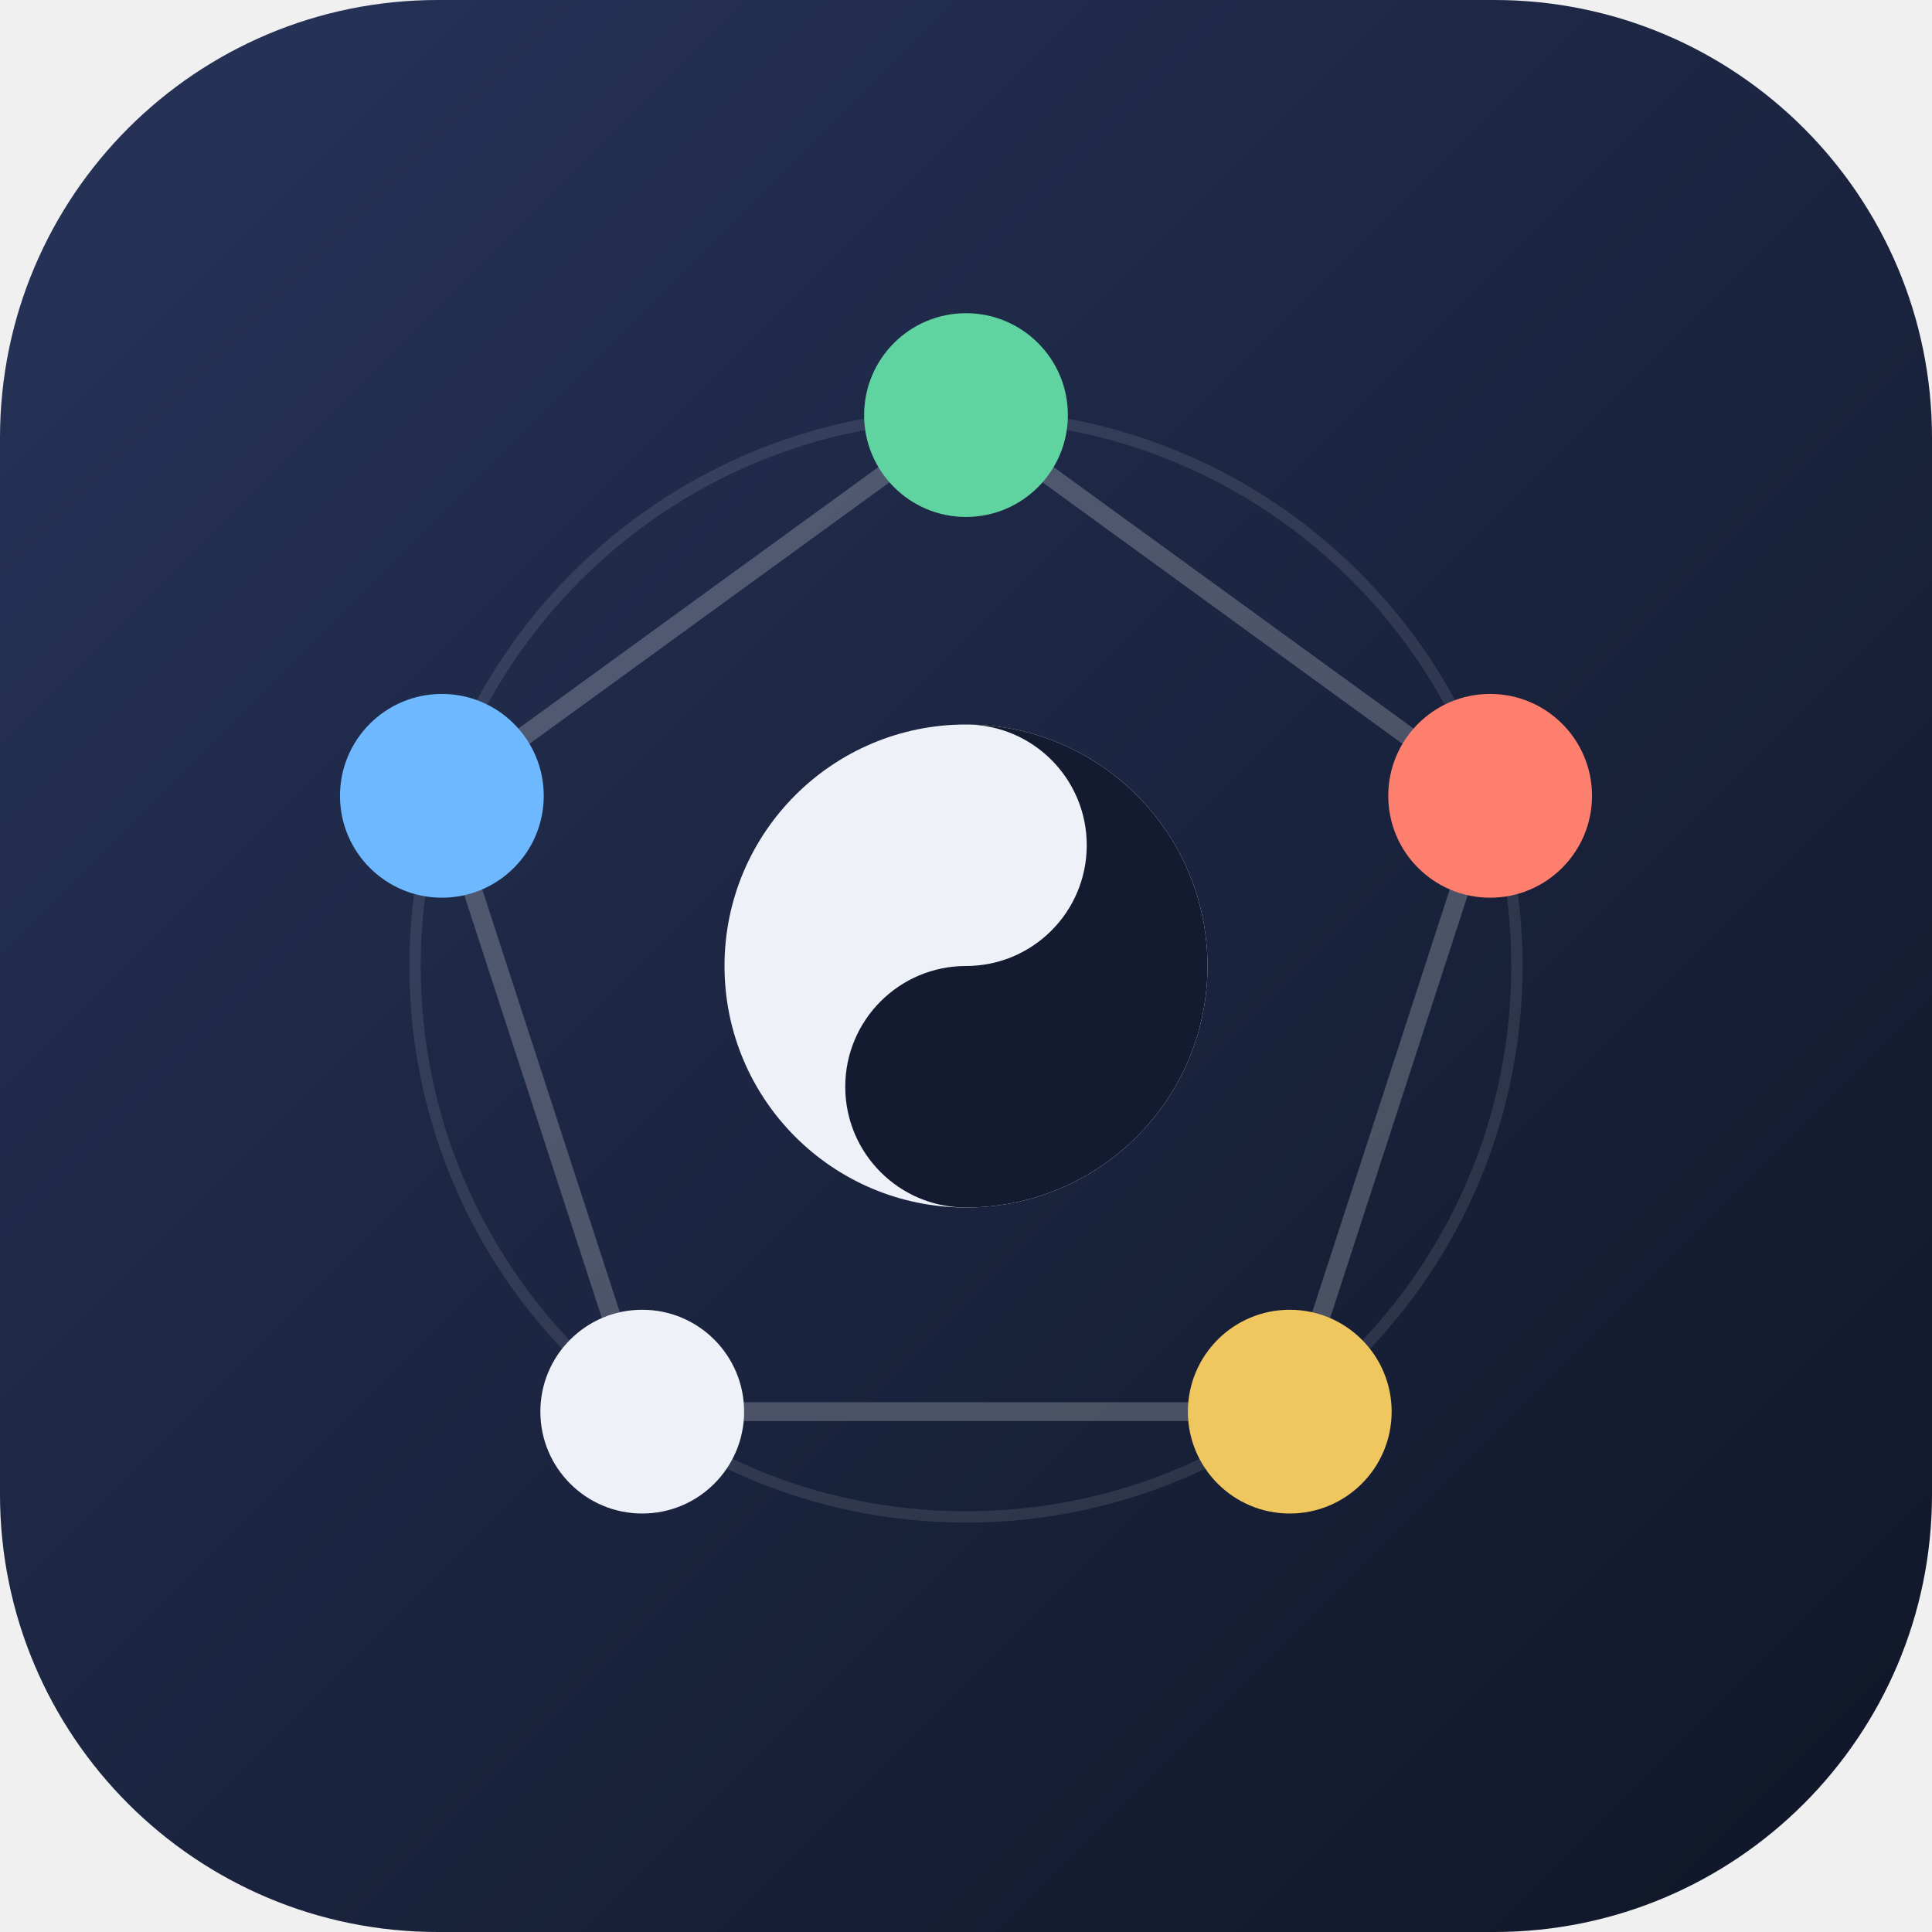
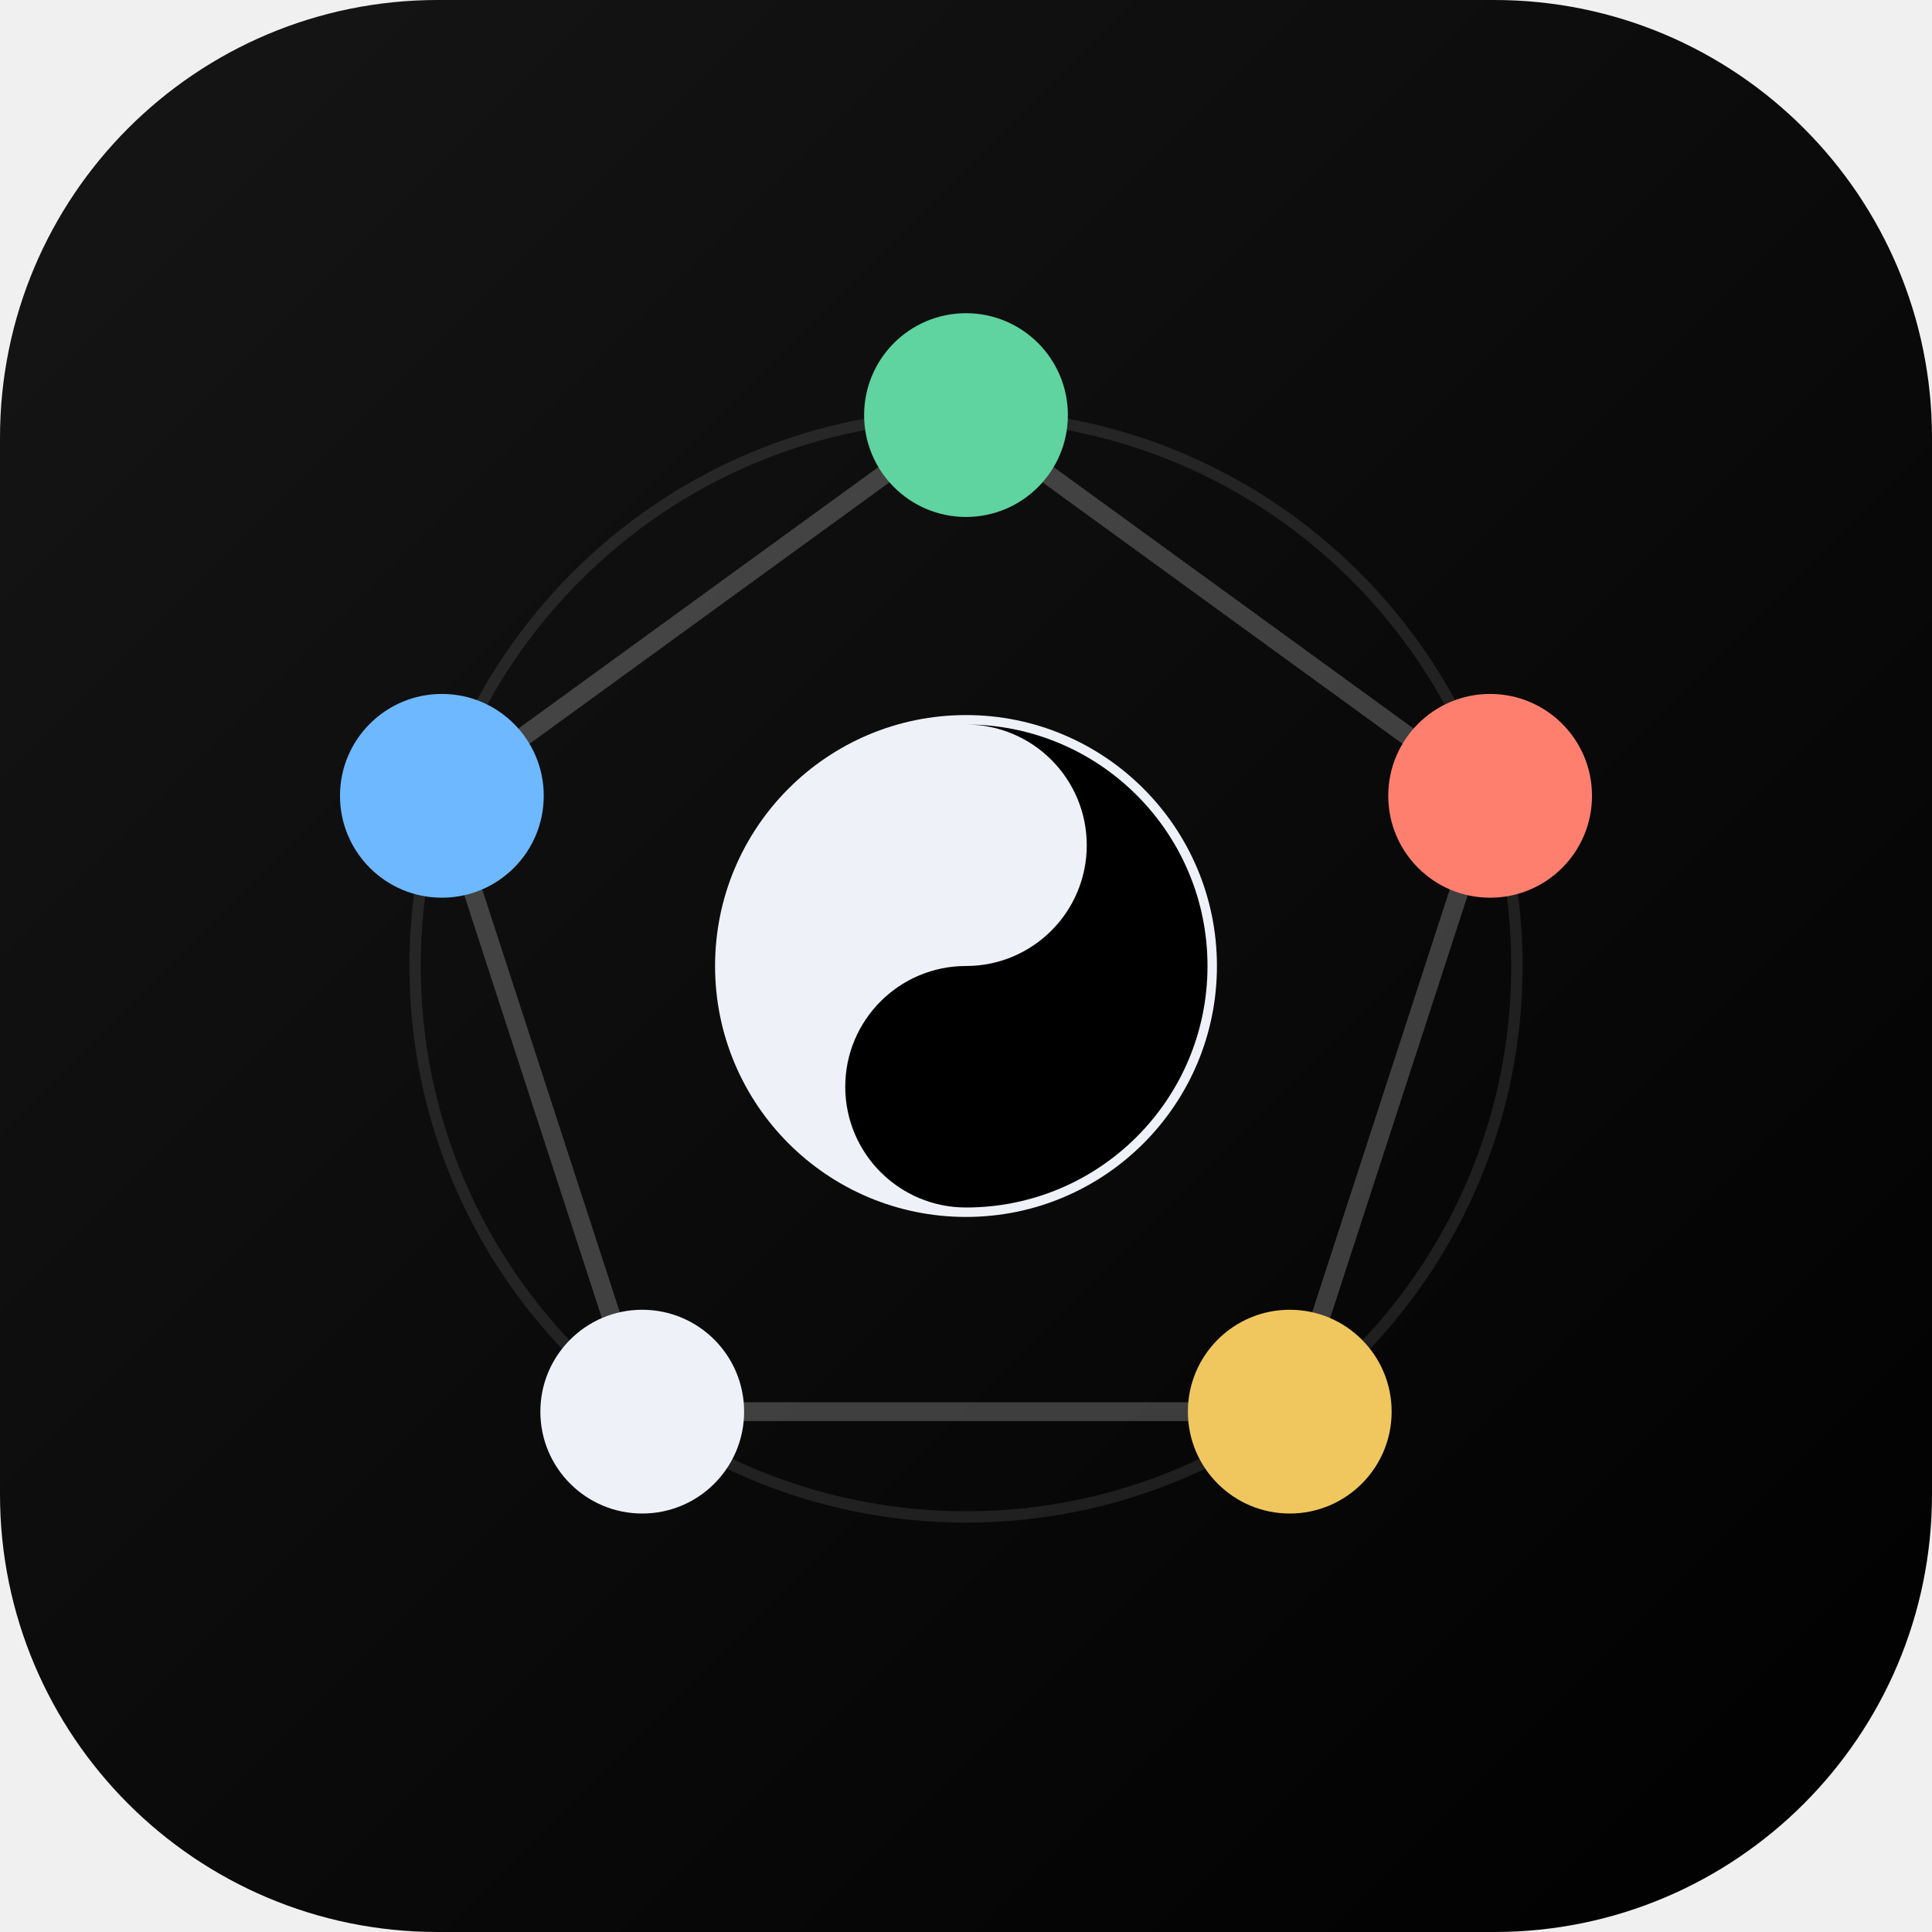
<svg xmlns="http://www.w3.org/2000/svg" viewBox="0 0 512 512">
  <defs>
    <linearGradient id="g" x1="0" y1="0" x2="1" y2="1">
-       <stop offset="0" stop-color="#27345a" />
-       <stop offset="1" stop-color="#101627" />
+       <stop offset="0" stop-color="#161616" />
+       <stop offset="1" stop-color="#000000" />
    </linearGradient>
  </defs>
  <rect width="512" height="512" rx="116" fill="url(#g)" />
  <circle cx="256" cy="256" r="146" fill="none" stroke="#fff" stroke-opacity=".10" stroke-width="3" />
  <line x1="256.0" y1="110.0" x2="394.9" y2="210.9" stroke="#fff" stroke-opacity=".22" stroke-width="5" stroke-linecap="round" />
  <line x1="394.9" y1="210.9" x2="341.8" y2="374.1" stroke="#fff" stroke-opacity=".22" stroke-width="5" stroke-linecap="round" />
  <line x1="341.8" y1="374.1" x2="170.2" y2="374.1" stroke="#fff" stroke-opacity=".22" stroke-width="5" stroke-linecap="round" />
  <line x1="170.2" y1="374.1" x2="117.1" y2="210.9" stroke="#fff" stroke-opacity=".22" stroke-width="5" stroke-linecap="round" />
  <line x1="117.1" y1="210.9" x2="256.0" y2="110.0" stroke="#fff" stroke-opacity=".22" stroke-width="5" stroke-linecap="round" />
  <circle cx="256.0" cy="110.0" r="27" fill="#5fd3a0" />
  <circle cx="394.9" cy="210.9" r="27" fill="#ff7f6e" />
  <circle cx="341.8" cy="374.1" r="27" fill="#f0c75e" />
  <circle cx="170.2" cy="374.1" r="27" fill="#eef1f8" />
  <circle cx="117.1" cy="210.9" r="27" fill="#6db8ff" />
  <g transform="translate(256 256)">
    <circle r="64" fill="#eef1f8" />
-     <path d="M0,-64 A64,64 0 0 1 0,64 A32,32 0 0 1 0,0 A32,32 0 0 0 0,-64 Z" fill="#141b30" />
+     <circle r="64" fill="none" stroke="#eef1f8" stroke-width="5" />
+     <path d="M0,-64 A64,64 0 0 1 0,64 A32,32 0 0 1 0,0 A32,32 0 0 0 0,-64 Z" fill="#000000" />
    <circle cx="0" cy="-32" r="10" fill="#eef1f8" />
-     <circle cx="0" cy="32" r="10" fill="#141b30" />
+     <circle cx="0" cy="32" r="10" fill="#000000" />
  </g>
</svg>
